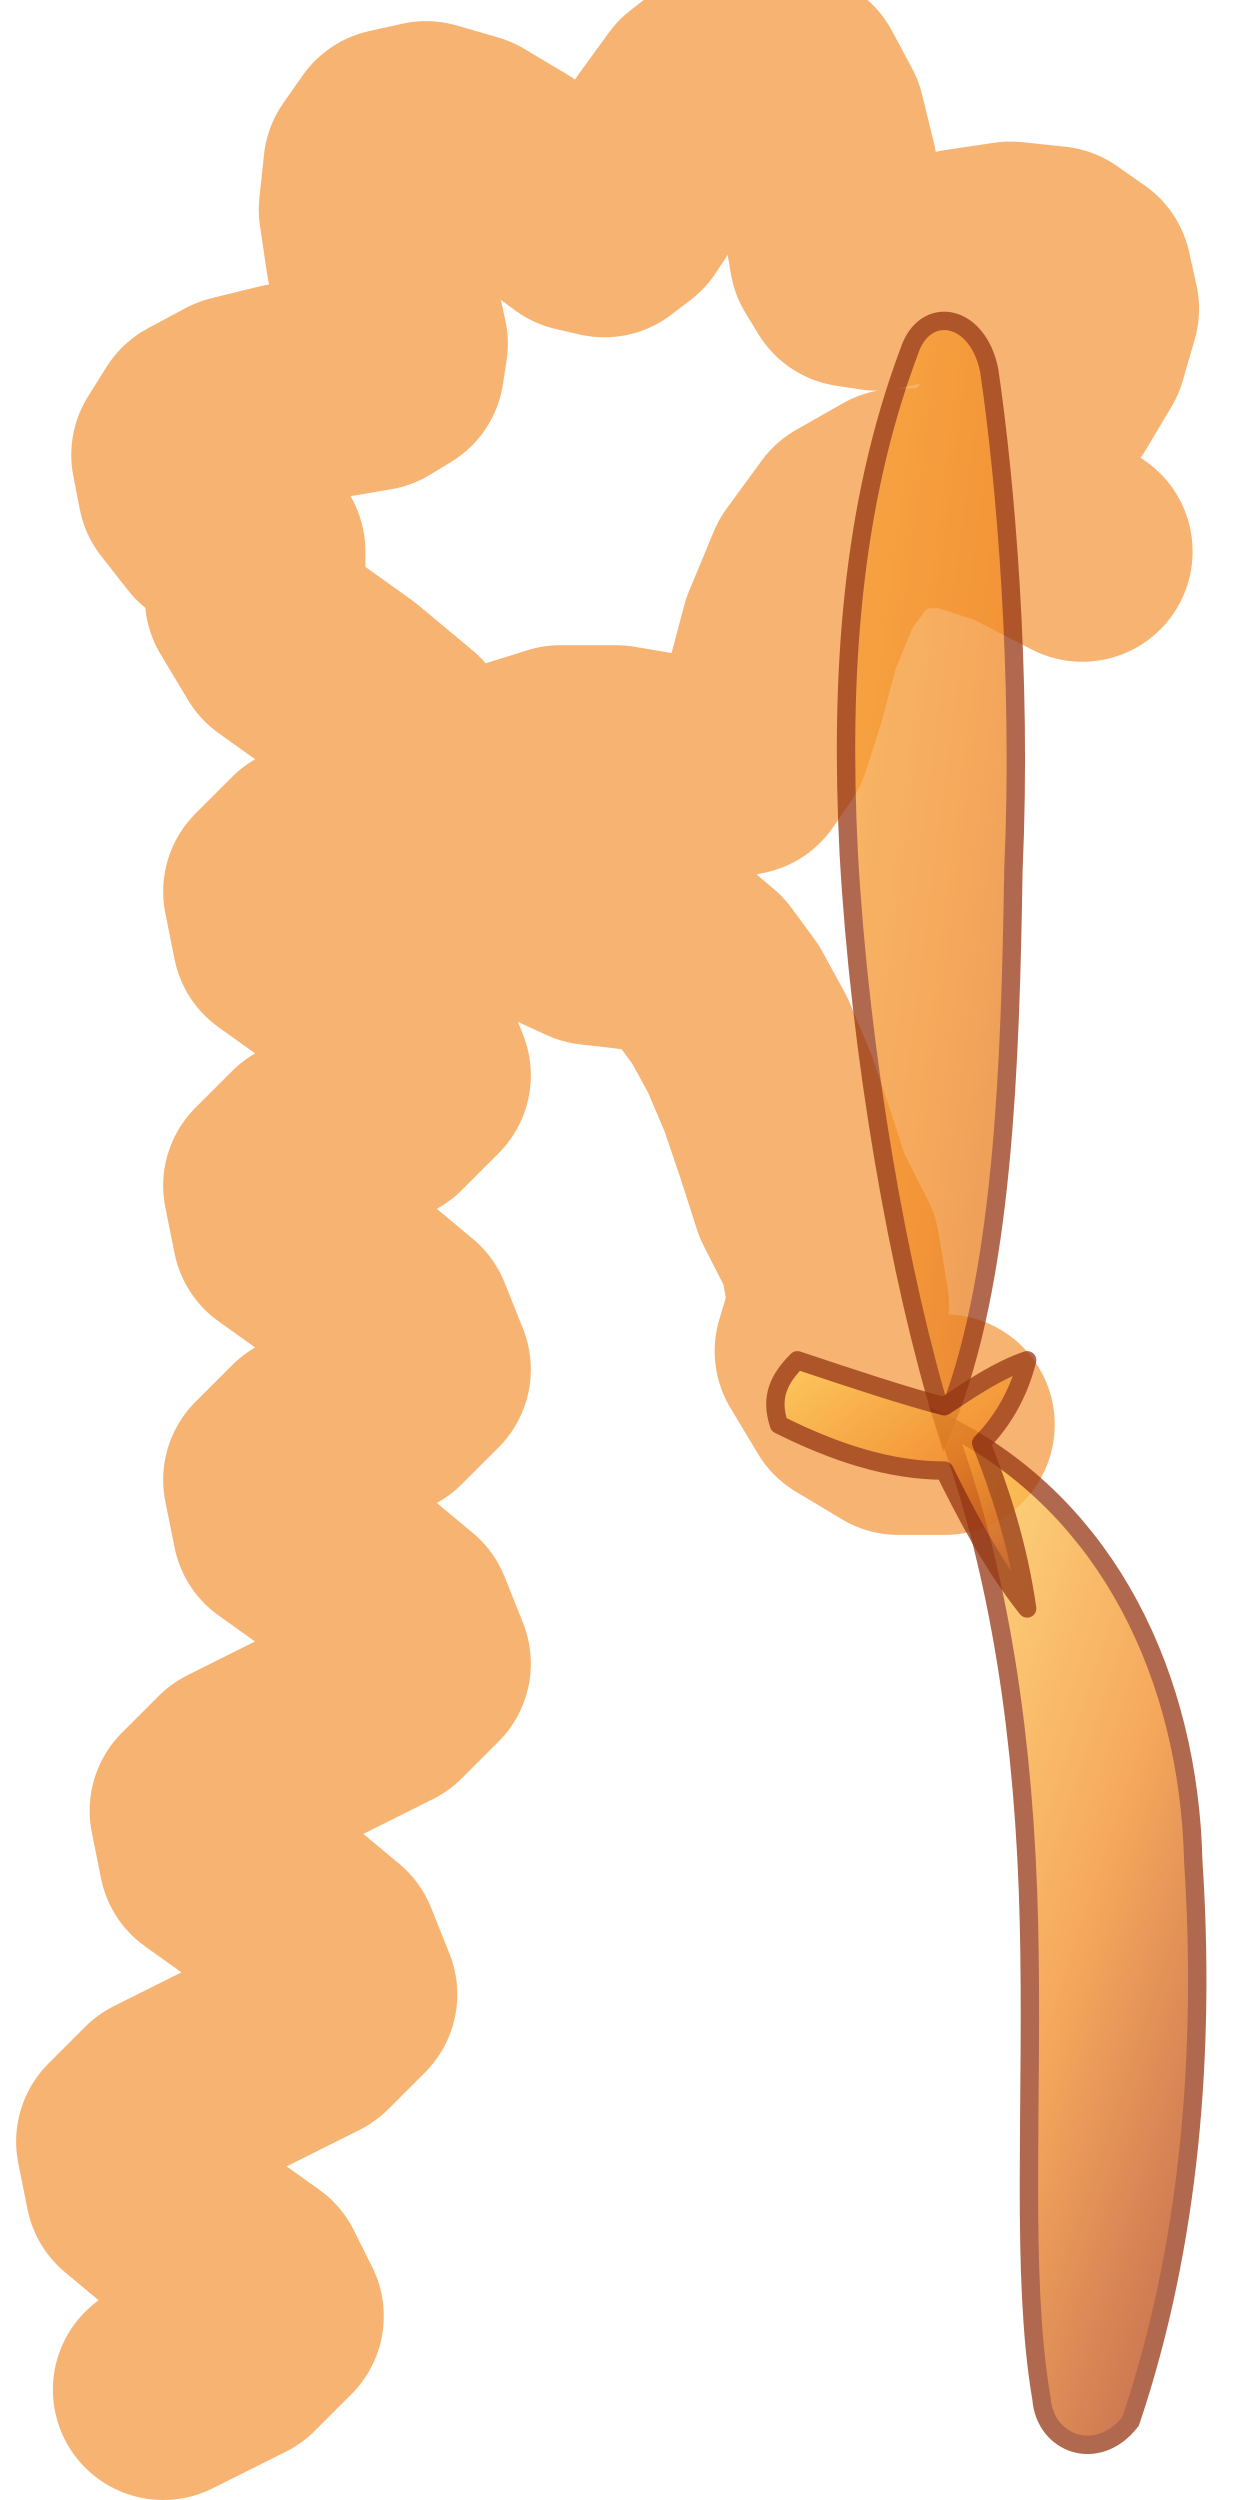
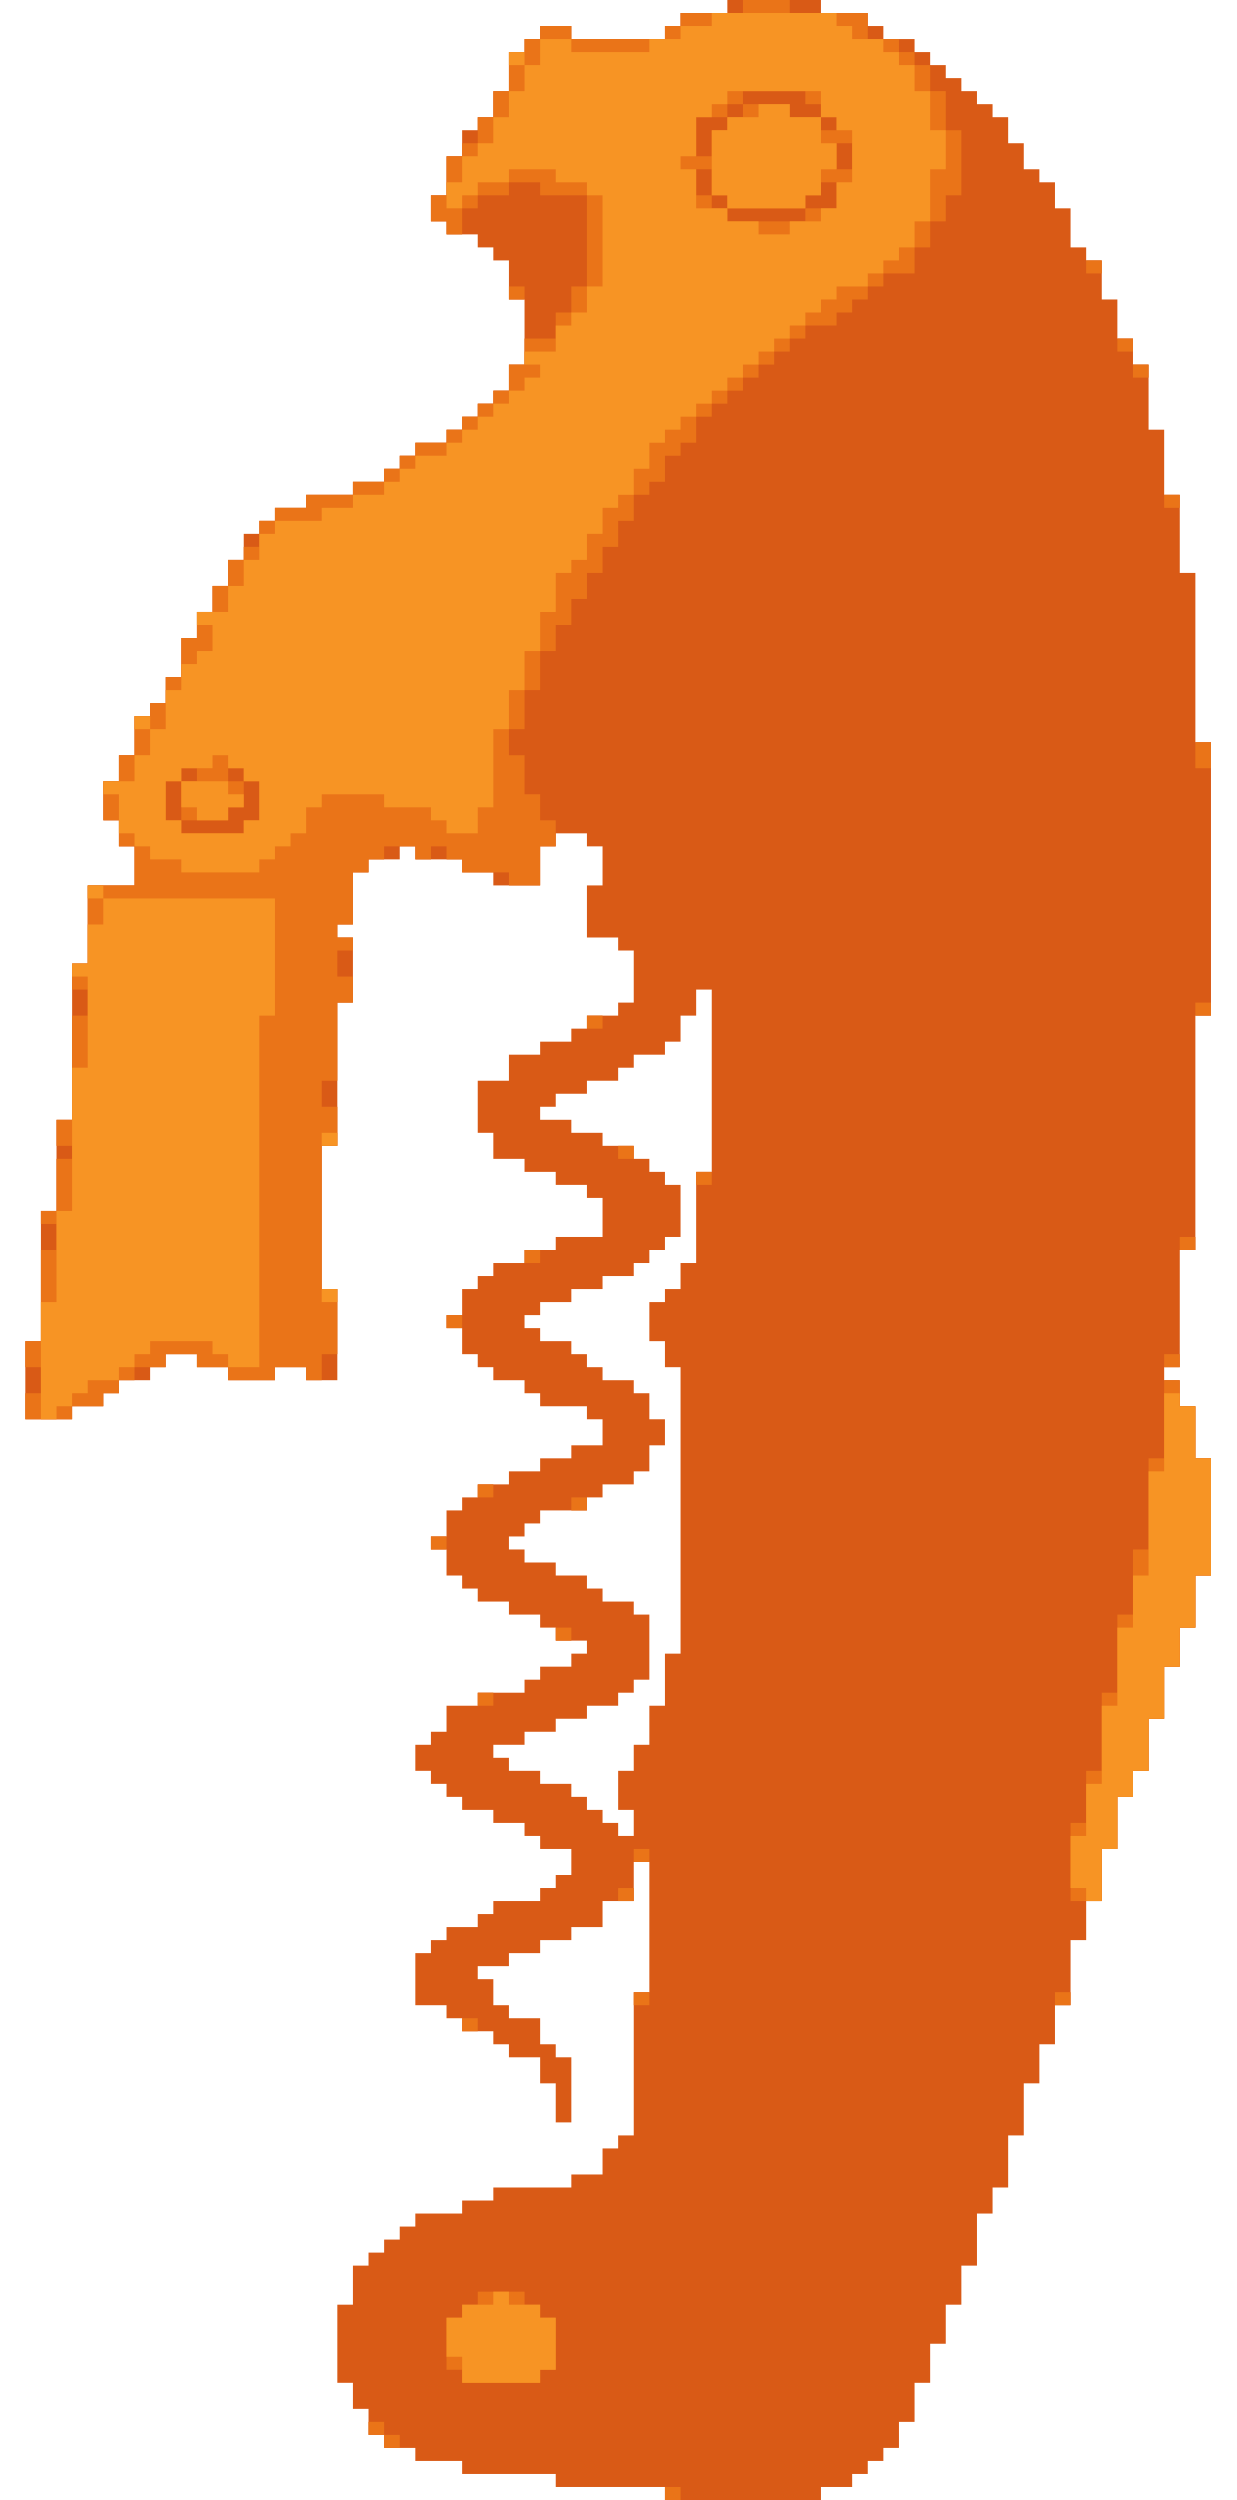
<svg xmlns="http://www.w3.org/2000/svg" width="5.41mm" height="10.94mm" viewBox="0 -5 129 272">
-   <defs>
-     <linearGradient id="wire" x1="0" y1="0" x2="1" y2="1">
-       <stop offset="0" stop-color="#ffb13b" />
-       <stop offset=".48" stop-color="#f39a2e" />
-       <stop offset="1" stop-color="#d65f1b" />
-     </linearGradient>
-     <linearGradient id="grip" x1="0" y1="0" x2=".75" y2="1">
-       <stop offset="0" stop-color="#ffd15a" />
-       <stop offset=".58" stop-color="#f28b25" />
-       <stop offset="1" stop-color="#b94718" />
-     </linearGradient>
-   </defs>
-   <polyline opacity="0.65" fill="none" stroke="#f28b25" stroke-width="24" stroke-linecap="round" stroke-linejoin="round" points="15.0,255.0 23.0,251.0 27.0,247.0 25.0,243.0 18.0,238.0 12.0,233.0 11.0,228.0 15.0,224.0 23.0,220.0 31.0,216.0 35.0,212.0 33.0,207.0 27.0,202.0 20.0,197.0 19.0,192.0 23.0,188.0 31.0,184.0 39.0,180.0 43.0,176.0 41.0,171.0 35.0,166.0 28.0,161.0 27.0,156.0 31.0,152.0 39.0,148.0 43.0,144.0 41.0,139.0 35.0,134.0 28.0,129.0 27.0,124.0 31.0,120.0 39.0,116.0 43.0,112.0 41.0,107.0 35.0,102.0 28.0,97.0 27.0,92.0 31.0,88.0 39.0,84.0 43.0,80.0 41.0,75.0 35.0,70.0 28.0,65.0 25.0,60.0 25.0,55.0 20.6,51.8 17.7,48.1 17.0,44.5 19.0,41.3 23.1,39.1 28.4,37.8 33.7,37.1 37.8,36.4 40.1,35.0 40.5,32.4 39.6,28.3 38.2,23.2 37.4,17.8 37.9,13.1 40.0,10.1 43.6,9.3 48.1,10.6 52.8,13.4 57.0,16.6 60.4,19.1 63.0,19.7 65.1,18.1 67.4,14.6 70.0,10.0 73.2,5.6 76.9,2.7 80.5,2.0 83.7,4.0 85.9,8.1 87.2,13.4 87.9,18.7 88.6,22.8 90.0,25.1 92.6,25.5 96.7,24.6 101.8,23.2 107.2,22.4 111.9,22.9 114.9,25.0 115.7,28.6 114.4,33.1 111.6,37.8 108.4,42.0 105.9,45.4 105.3,48.0 106.9,50.1 110.4,52.4 115.0,55.0 107.8,51.3 101.0,49.1 94.9,49.3 89.8,52.2 86.0,57.4 83.3,63.9 81.6,70.3 80.0,75.3 78.0,78.2 74.8,78.9 70.2,78.2 64.3,77.2 58.2,77.2 53.1,78.8 50.2,82.2 50.3,86.7 53.2,91.2 58.0,95.0 61.7,96.7 65.2,97.1 68.3,97.5 71.1,98.7 73.7,100.9 76.2,104.3 78.6,108.7 80.8,113.9 82.7,119.5 84.5,125.1 87.5,131.0 88.5,137.0 87.0,142.0 90.0,147.0 95.0,150.0 100.0,150.0" />
-   <path opacity="0.75" transform="rotate(-50 100 150)" fill="url(#grip)" stroke="#963713" stroke-width="2" d="M100 150 C116 145 135 130 151 117 C168 104 183 89 191 80 C195 75 192 70 187 72 C170 78 155 89 141 102 C125 117 109 136 100 150 Z" />
-   <path opacity="0.75" fill="url(#grip)" stroke="#963713" stroke-width="2" d="M100.114 150 C106.059 166.109 108.721 184.397 109.194 204.138 C109.667 223.88 108.263 242.638 110.559 255.97 C110.925 260.927 116.659 263.062 120.255 258.447 C126.715 239.303 128.431 218.109 127.072 197.47 C126.599 177.729 117.995 158.928 100.114 150 Z" />
-   <path opacity="0.75" fill="url(#grip)" stroke="#963713" stroke-width="2" stroke-linejoin="round" d="M84 143 C90 145 96 147 100 148 C103 146 106 144 109 143 C108 147 106 150 104 152 C106 157 108 163 109 170 C105 165 102 159 100 155 C94 155 88 153 82 150 C81 147 82 145 84 143 Z" />
+   <g transform="translate(0 -5) scale(1.697368 1.416667)">
+     <g transform="translate(76 192) rotate(180)">
+       <path fill="#d95a16" d="M25 0H35V1H25Z M23 1H42V2H23Z M22 2H48V3H22Z M21 3H51V4H21Z M20 4H53V5H20Z M20 5H54V6H20Z M19 6H54V7H19Z M19 7H55V9H19Z M18 9H56V12H18Z M17 12H56V15H17Z M16 15H55V18H16Z M15 18H54V19H15Z M15 19H53V20H15Z M15 20H52V21H15Z M15 21H51V22H15Z M14 22H48V23H14Z M14 23H46V24H14Z M13 24H41V25H13Z M13 25H39V27H13Z M13 27H38V28H13Z M12 28H37V32H12Z M41 29H42V32H41Z M41 32H43V34H41Z M11 32H37V35H11Z M42 34H45V35H42Z M43 35H46V36H43Z M43 36H48V37H43Z M10 35H37V38H10Z M45 37H49V38H45Z M9 38H37V39H9Z M46 38H51V40H46Z M47 40H51V41H47Z M45 41H51V42H45Z M9 39H36V43H9Z M43 42H50V43H43Z M41 43H49V44H41Z M39 44H47V45H39Z M8 43H36V46H8Z M39 45H46V46H39Z M37 46H43V47H37Z M37 47H42V48H37Z M7 46H36V49H7Z M37 48H41V49H37Z M7 49H41V50H7Z M6 50H43V51H6Z M38 51H44V52H38Z M6 51H37V53H6Z M39 52H46V53H39Z M40 53H48V54H40Z M6 53H38V54H6Z M41 54H49V55H41Z M5 54H38V56H5Z M43 55H50V56H43Z M45 56H51V57H45Z M4 56H37V58H4Z M46 57H51V58H46Z M44 58H50V59H44Z M4 58H36V60H4Z M42 59H49V60H42Z M40 60H49V61H40Z M3 60H36V61H3Z M38 61H47V62H38Z M37 62H44V63H37Z M3 61H35V64H3Z M36 63H43V64H36Z M36 64H41V65H36Z M2 64H35V65H2Z M36 65H40V66H36Z M2 65H34V67H2Z M36 66H42V67H36Z M36 67H43V68H36Z M37 68H45V69H37Z M39 69H47V70H39Z M1 67H34V71H1Z M40 70H48V71H40Z M42 71H49V72H42Z M44 72H49V73H44Z M45 73H50V74H45Z M44 74H49V75H44Z M43 75H49V76H43Z M40 76H48V77H40Z M39 77H47V78H39Z M37 78H45V79H37Z M0 71H34V80H0Z M36 79H43V80H36Z M36 80H41V81H36Z M35 81H39V83H35Z M1 80H34V84H1Z M36 83H40V84H36Z M73 83H76V84H73Z M71 84H76V85H71Z M36 84H43V85H36Z M2 84H34V86H2Z M70 85H76V86H70Z M37 85H44V86H37Z M60 86H63V87H60Z M56 86H58V87H56Z M39 86H46V87H39Z M68 86H76V87H68Z M3 86H34V87H3Z M56 87H65V88H56Z M67 87H76V88H67Z M40 87H47V88H40Z M2 87H35V89H2Z M41 88H48V89H41Z M56 88H76V89H56Z M43 89H48V90H43Z M44 90H49V91H44Z M2 89H36V92H2Z M43 91H48V92H43Z M56 89H75V93H56Z M41 92H48V93H41Z M2 92H35V93H2Z M39 93H47V94H39Z M2 93H34V95H2Z M37 94H46V95H37Z M2 95H33V96H2Z M36 95H44V96H36Z M35 96H42V97H35Z M57 93H75V99H57Z M34 97H39V100H34Z M34 100H40V101H34Z M1 96H33V102H1Z M35 101H42V102H35Z M36 102H44V103H36Z M57 99H74V104H57Z M37 103H46V104H37Z M39 104H46V105H39Z M56 104H74V106H56Z M41 105H47V106H41Z M43 106H47V107H43Z M42 107H47V108H42Z M40 108H47V109H40Z M38 109H45V110H38Z M37 110H45V111H37Z M35 111H43V112H35Z M34 112H41V113H34Z M1 102H32V114H1Z M34 113H40V114H34Z M56 106H73V115H56Z M33 114H38V115H33Z M0 114H32V116H0Z M33 115H37V116H33Z M55 115H73V118H55Z M0 116H37V119H0Z M55 118H72V120H55Z M0 119H38V120H0Z M56 120H72V121H56Z M0 120H40V124H0Z M55 121H72V124H55Z M55 124H69V125H55Z M43 124H46V125H43Z M43 125H48V126H43Z M54 125H69V126H54Z M0 124H39V127H0Z M52 126H69V127H52Z M43 126H51V127H43Z M0 127H40V128H0Z M42 127H70V128H42Z M0 128H70V129H0Z M0 129H71V132H0Z M0 132H70V134H0Z M0 134H69V135H0Z M1 135H69V137H1Z M1 137H68V138H1Z M1 138H67V140H1Z M1 140H66V143H1Z M1 143H65V145H1Z M1 145H64V147H1Z M1 147H63V148H1Z M2 148H63V149H2Z M2 149H62V151H2Z M2 151H61V152H2Z M2 152H60V153H2Z M2 153H58V154H2Z M3 154H55V155H3Z M3 155H53V156H3Z M3 156H52V157H3Z M3 157H51V158H3Z M3 158H49V159H3Z M4 159H48V160H4Z M4 160H47V161H4Z M4 161H46V162H4Z M4 162H45V164H4Z M5 164H44V166H5Z M6 166H44V169H6Z M7 169H45V172H7Z M8 172H46V173H8Z M9 173H47V174H9Z M9 174H49V175H9Z M9 175H50V176H9Z M10 176H50V177H10Z M10 177H49V178H10Z M11 178H49V179H11Z M12 179H49V180H12Z M12 180H48V181H12Z M13 181H48V182H13Z M13 182H47V183H13Z M14 183H46V184H14Z M15 184H46V185H15Z M16 185H45V186H16Z M17 186H45V187H17Z M18 187H45V188H18Z M19 188H44V189H19Z M41 189H43V190H41Z M21 189H35V190H21Z M22 190H34V191H22Z M25 191H31V192H25Z" />
+       <path fill="#ea7418" d="M34 0H35V1H34Z M52 4H53V5H52Z M53 5H54V6H53Z M43 9H48V10H43Z M42 10H49V14H42Z M43 14H48V15H43Z M44 15H47V16H44Z M47 36H48V37H47Z M9 38H10V39H9Z M36 38H37V39H36Z M37 46H38V47H37Z M7 46H9V50H7Z M36 49H37V50H36Z M6 50H9V52H6Z M6 52H8V54H6Z M5 54H8V56H5Z M4 56H7V60H4Z M3 60H7V62H3Z M46 61H47V62H46Z M3 62H6V64H3Z M2 64H6V67H2Z M41 66H42V67H41Z M1 67H6V68H1Z M1 68H5V71H1Z M0 71H5V73H0Z M49 73H50V74H49Z M40 76H41V77H40Z M46 77H47V78H46Z M0 73H4V80H0Z M1 80H3V84H1Z M73 83H76V84H73Z M71 84H76V85H71Z M2 84H3V86H2Z M70 85H75V86H70Z M60 86H63V87H60Z M57 86H58V87H57Z M69 86H75V87H69Z M2 87H3V88H2Z M67 87H76V88H67Z M57 87H65V88H57Z M56 88H76V89H56Z M48 90H49V91H48Z M56 89H75V93H56Z M57 93H75V96H57Z M43 95H44V96H43Z M1 96H2V97H1Z M57 96H74V98H57Z M57 98H75V99H57Z M32 101H33V102H32Z M57 99H74V103H57Z M37 103H38V104H37Z M57 103H73V104H57Z M56 104H74V106H56Z M56 106H73V107H56Z M57 107H73V109H57Z M56 109H73V114H56Z M39 113H40V114H39Z M0 114H1V115H0Z M56 114H72V115H56Z M55 115H72V116H55Z M55 116H73V117H55Z M56 117H73V118H56Z M56 118H72V119H56Z M55 119H72V120H55Z M56 120H72V121H56Z M55 121H72V124H55Z M55 124H69V125H55Z M43 124H45V125H43Z M43 125H48V126H43Z M54 125H69V126H54Z M43 126H49V127H43Z M50 126H51V127H50Z M53 126H69V127H53Z M42 127H70V128H42Z M42 128H62V129H42Z M66 128H70V129H66Z M63 129H66V130H63Z M43 129H61V131H43Z M67 129H71V132H67Z M62 130H66V132H62Z M44 131H61V132H44Z M44 132H62V133H44Z M66 132H70V133H66Z M63 132H65V133H63Z M44 133H70V134H44Z M0 133H1V135H0Z M45 134H69V136H45Z M44 136H69V137H44Z M44 137H68V138H44Z M44 138H67V139H44Z M43 139H67V140H43Z M43 140H66V142H43Z M42 142H66V143H42Z M42 143H65V144H42Z M41 144H65V145H41Z M41 145H64V146H41Z M40 146H64V147H40Z M40 147H63V148H40Z M39 148H63V149H39Z M39 149H62V150H39Z M38 150H61V152H38Z M37 152H60V153H37Z M2 153H3V154H2Z M37 153H58V154H37Z M36 154H55V155H36Z M35 155H53V156H35Z M35 156H52V157H35Z M34 157H51V158H34Z M33 158H49V159H33Z M33 159H48V160H33Z M32 160H47V161H32Z M31 161H46V162H31Z M30 162H45V163H30Z M4 163H5V164H4Z M29 163H45V164H29Z M28 164H44V165H28Z M27 165H44V166H27Z M5 165H6V166H5Z M26 166H42V167H26Z M24 167H42V168H24Z M23 168H41V169H23Z M22 169H41V170H22Z M44 169H45V170H44Z M21 170H40V171H21Z M7 171H8V172H7Z M19 171H40V173H19Z M18 173H40V175H18Z M48 174H49V175H48Z M48 175H50V176H48Z M31 175H40V176H31Z M17 175H26V176H17Z M17 176H24V177H17Z M32 176H40V177H32Z M26 176H31V177H26Z M47 176H50V177H47Z M16 177H24V178H16Z M45 177H49V178H45Z M33 177H43V178H33Z M25 177H32V178H25Z M16 178H32V179H16Z M33 178H49V179H33Z M24 179H49V180H24Z M16 179H23V181H16Z M24 180H32V181H24Z M33 180H48V181H33Z M16 181H32V182H16Z M33 181H47V183H33Z M17 182H24V183H17Z M25 182H31V183H25Z M27 183H30V184H27Z M31 183H46V184H31Z M17 183H25V184H17Z M17 184H26V185H17Z M30 184H46V185H30Z M18 185H45V187H18Z M19 187H45V188H19Z M20 188H44V189H20Z M22 189H35V190H22Z M41 189H43V190H41Z M22 190H34V191H22Z M27 191H30V192H27Z" />
+       <path fill="#f79424" d="M43 9H48V10H43Z M42 10H48V11H42Z M42 11H49V14H42Z M43 14H48V15H43Z M45 15H46V16H45Z M7 46H8V47H7Z M7 47H9V50H7Z M6 50H9V51H6Z M6 51H8V54H6Z M5 54H8V55H5Z M5 55H7V56H5Z M4 56H7V60H4Z M3 60H7V61H3Z M3 61H6V64H3Z M2 64H6V67H2Z M1 67H5V71H1Z M0 71H4V79H0Z M0 79H3V80H0Z M1 80H3V84H1Z M74 83H75V84H74Z M2 84H3V85H2Z M73 84H75V85H73Z M72 85H75V86H72Z M70 86H75V87H70Z M69 87H75V88H69Z M61 87H63V88H61Z M68 88H75V89H68Z M61 88H64V89H61Z M61 89H75V92H61Z M56 92H57V93H56Z M61 92H74V99H61Z M56 104H57V105H56Z M61 99H73V110H61Z M61 110H72V114H61Z M60 114H72V117H60Z M60 117H73V118H60Z M60 118H72V121H60Z M60 121H71V123H60Z M71 123H72V124H71Z M61 125H66V126H61Z M60 126H68V127H60Z M59 127H69V128H59Z M58 128H62V129H58Z M66 128H70V129H66Z M47 128H49V129H47Z M58 129H61V130H58Z M63 129H65V130H63Z M47 129H50V130H47Z M67 129H70V131H67Z M46 130H53V131H46Z M62 130H66V131H62Z M57 130H61V131H57Z M67 131H71V132H67Z M46 131H61V132H46Z M63 131H66V132H63Z M66 132H69V133H66Z M46 132H62V133H46Z M46 133H63V134H46Z M64 133H69V134H64Z M46 134H68V136H46Z M68 136H69V137H68Z M45 136H67V139H45Z M44 139H66V141H44Z M44 141H65V142H44Z M43 142H64V144H43Z M43 144H65V145H43Z M42 145H63V147H42Z M42 147H62V148H42Z M41 148H62V149H41Z M40 149H61V151H40Z M39 151H60V152H39Z M39 152H57V153H39Z M38 153H55V154H38Z M37 154H53V155H37Z M37 155H52V156H37Z M36 156H51V157H36Z M36 157H49V158H36Z M35 158H48V159H35Z M34 159H47V160H34Z M33 160H46V161H33Z M32 161H45V162H32Z M31 162H44V163H31Z M30 163H43V164H30Z M29 164H44V165H29Z M28 165H42V166H28Z M27 166H42V167H27Z M26 167H41V168H26Z M25 168H40V169H25Z M24 169H40V170H24Z M22 170H39V171H22Z M21 171H39V172H21Z M20 172H39V173H20Z M19 173H39V174H19Z M29 174H39V175H29Z M19 174H27V175H19Z M31 175H39V176H31Z M18 175H25V176H18Z M48 176H49V177H48Z M26 176H31V177H26Z M33 176H39V177H33Z M18 176H24V178H18Z M47 177H49V178H47Z M33 177H40V178H33Z M25 177H32V179H25Z M33 178H42V179H33Z M18 178H23V179H18Z M45 178H48V179H45Z M34 179H48V180H34Z M24 179H32V181H24Z M33 180H47V181H33Z M17 179H23V182H17Z M25 181H32V182H25Z M33 181H46V183H33Z M18 182H24V183H18Z M25 182H31V183H25Z M27 183H29V184H27Z M32 183H45V184H32Z M18 183H25V185H18Z M31 184H45V185H31Z M19 185H44V187H19Z M44 187H45V188H44Z M20 187H43V188H20Z M21 188H36V189H21Z M41 188H43V189H41Z M23 189H34V190H23Z M24 190H32V191H24Z" />
+     </g>
+   </g>
</svg>
